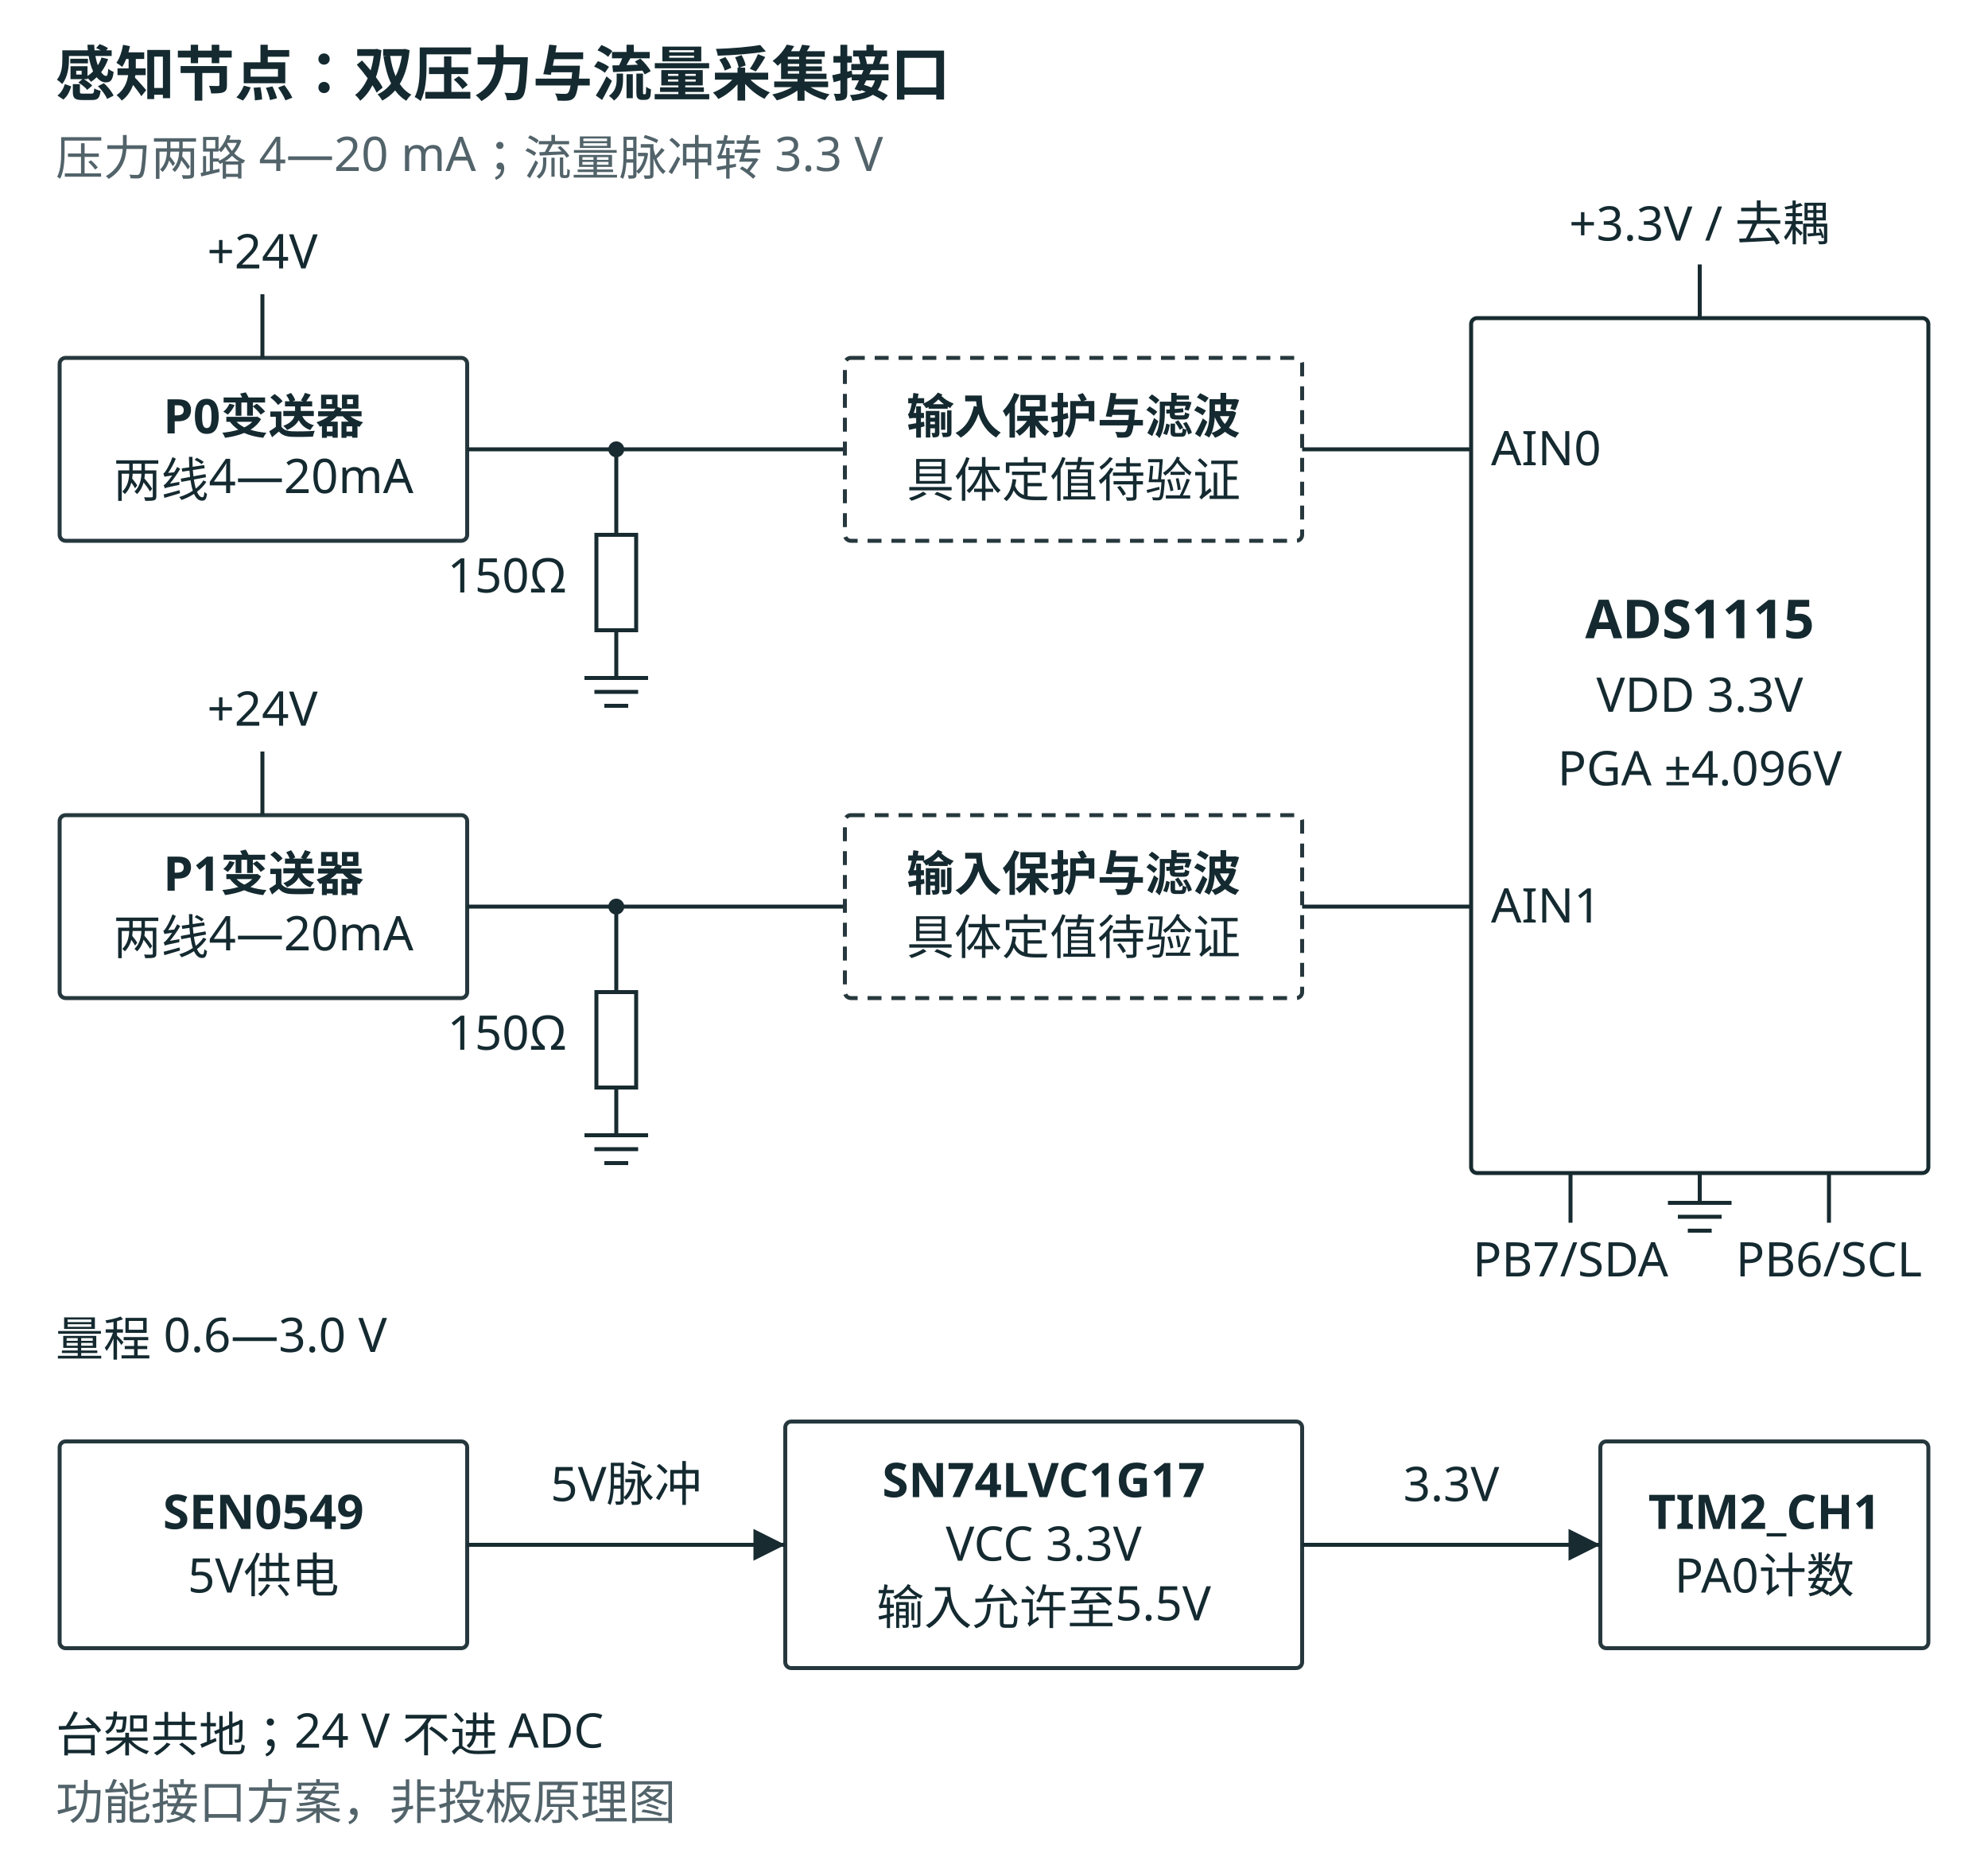
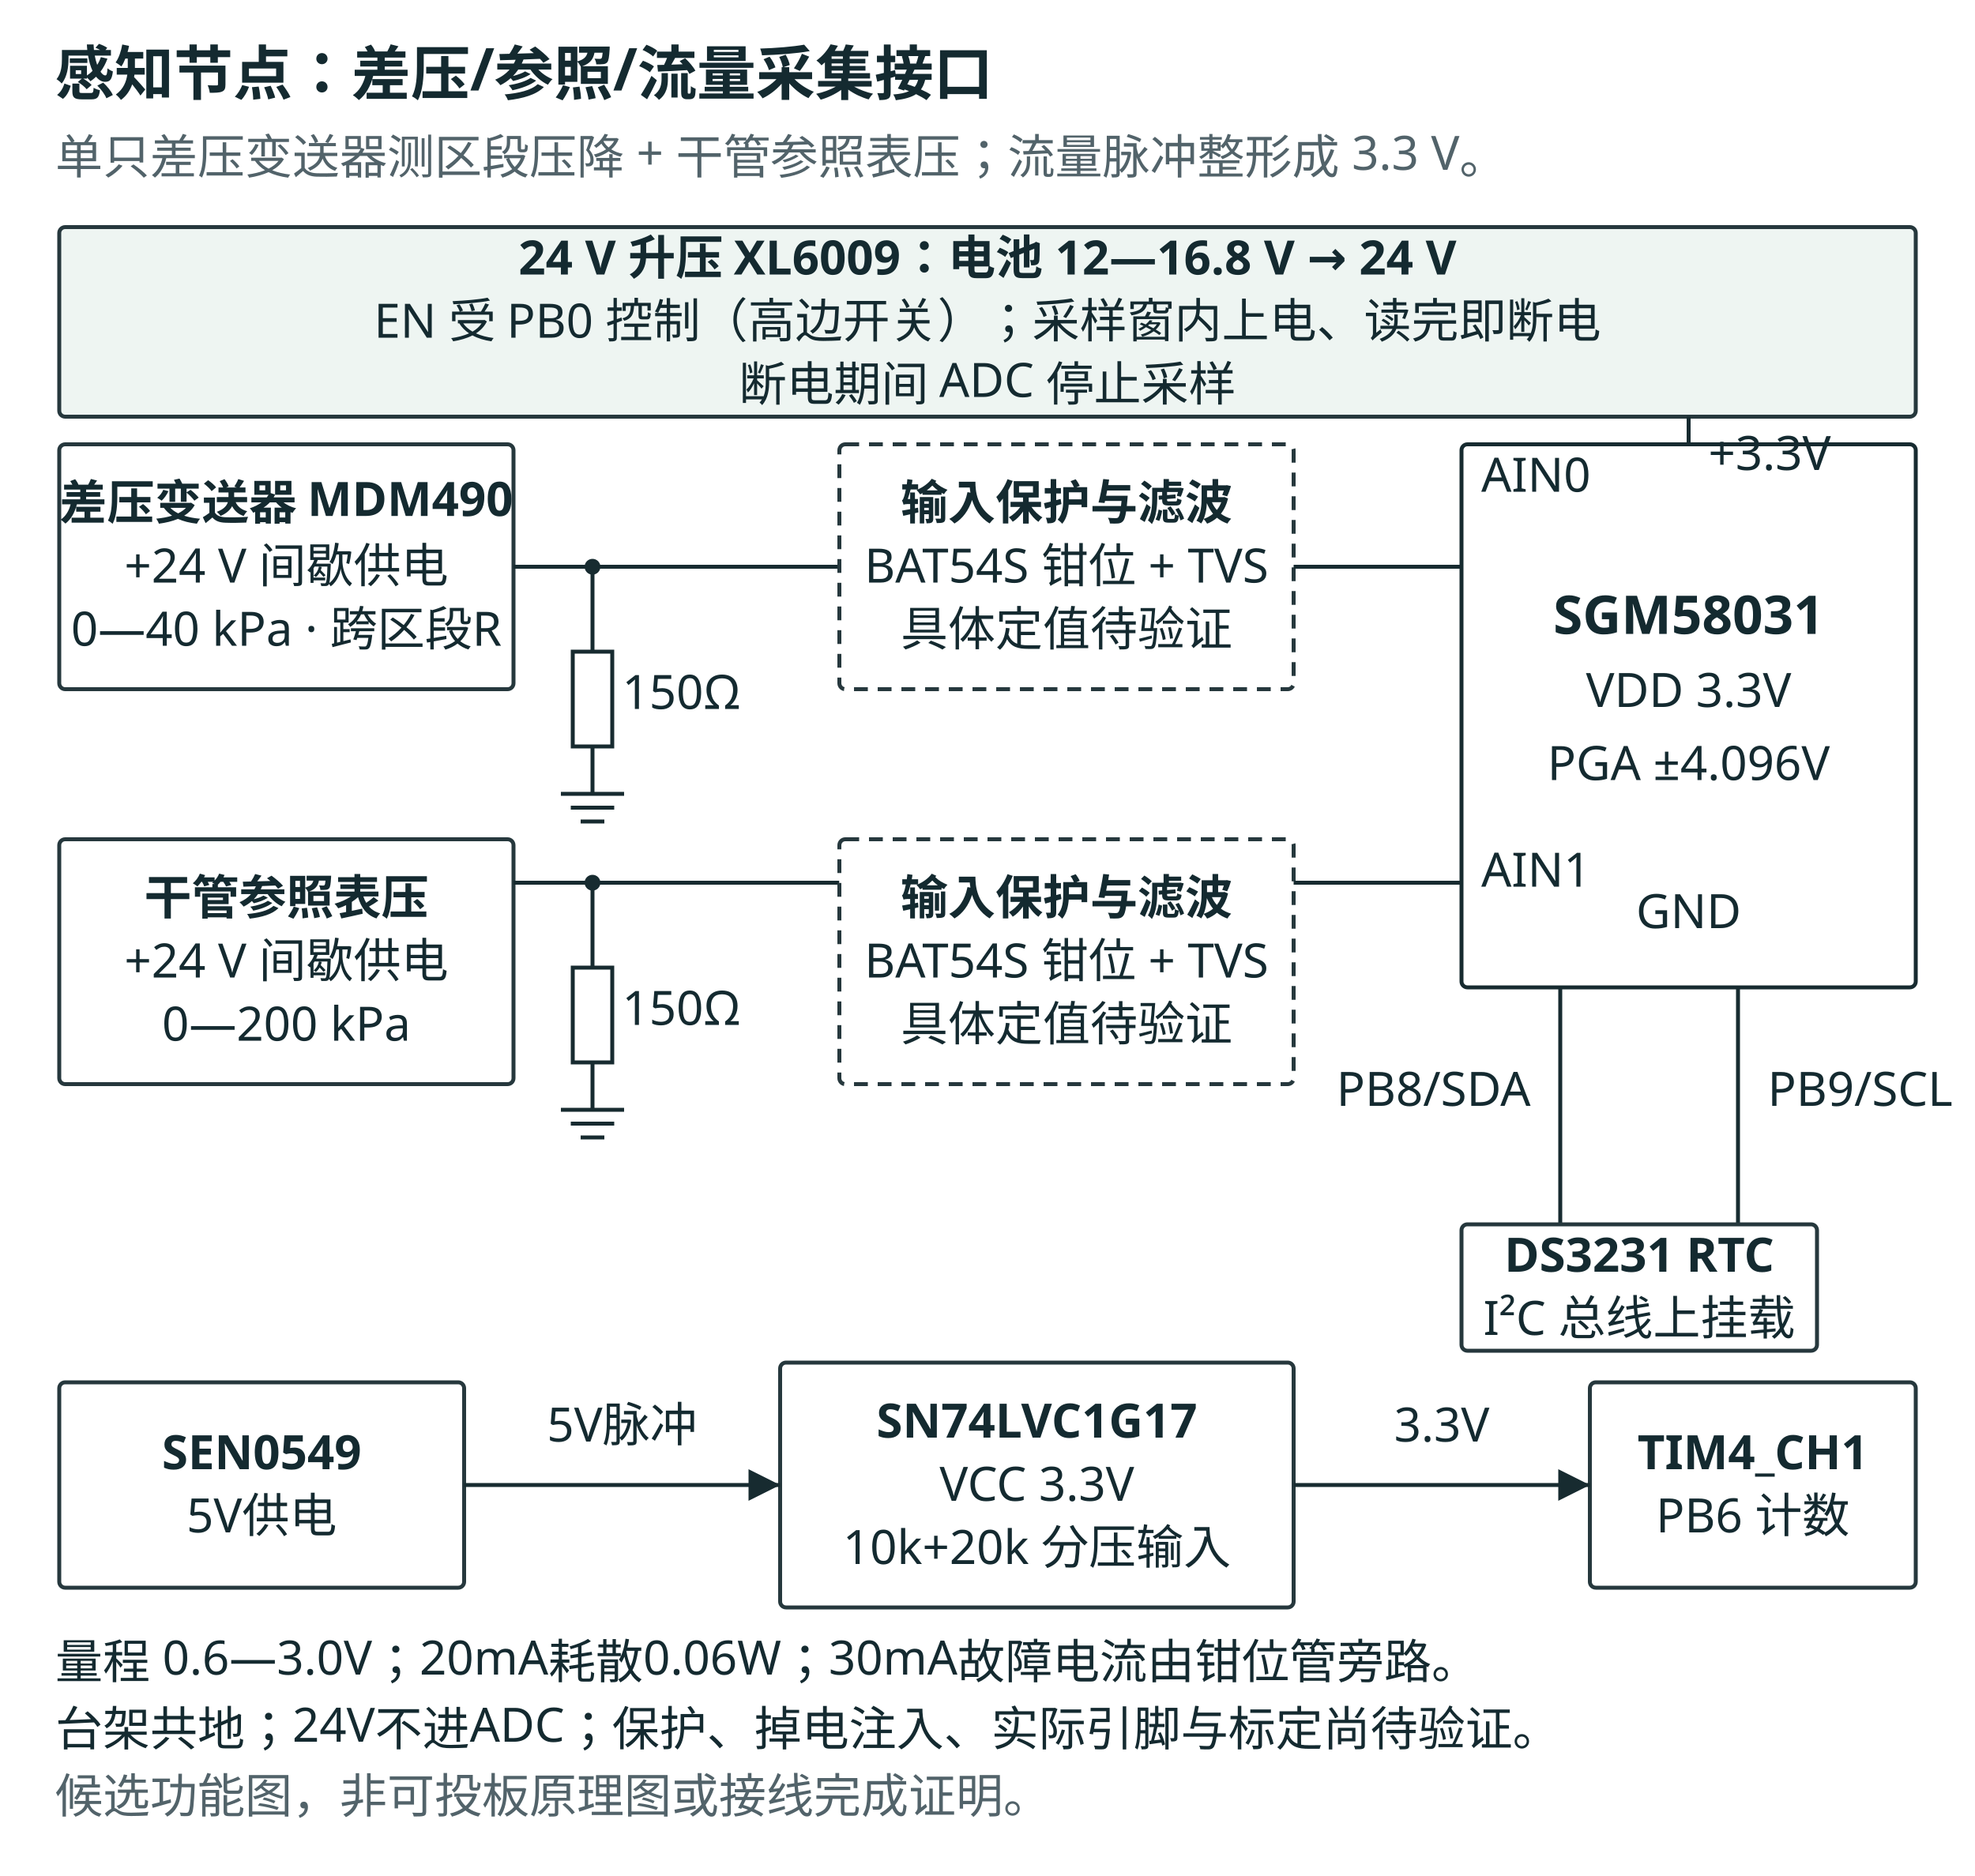
- <svg xmlns="http://www.w3.org/2000/svg" width="1000" height="930" viewBox="0 0 1000 930" data-classification="candidate_functional_design_not_physical_test">
+ <svg xmlns="http://www.w3.org/2000/svg" width="1000" height="950" viewBox="0 0 1000 950" data-classification="candidate_functional_design_not_physical_test">
  <defs>
    <marker id="arrow" markerWidth="9" markerHeight="9" refX="8" refY="4" orient="auto">
      <path d="M0 0 L8 4 L0 8 Z" fill="#172b30" />
    </marker>
  </defs>
-   <rect width="1000" height="930" fill="white" />
+   <rect width="1000" height="950" fill="white" />
  <g font-family="Microsoft YaHei, SimSun, sans-serif">
-     <text x="28" y="48" font-size="30" font-weight="700" text-anchor="start" fill="#142a30">感知节点：双压力与流量采集接口</text>
-     <text x="28" y="88" font-size="24" font-weight="400" text-anchor="start" fill="#52636a">压力两路 4—20 mA；流量脉冲转 3.3 V</text>
-     <g data-box="true" data-x="30" data-y="180" data-w="205" data-h="92">
-       <rect x="30" y="180" width="205" height="92" rx="3" fill="white" stroke="#26383d" stroke-width="2" />
-       <text x="132.5" y="218.0" font-size="24" font-weight="700" text-anchor="middle" fill="#142a30">P0变送器</text>
-       <text x="132.5" y="250.0" font-size="24" font-weight="400" text-anchor="middle" fill="#142a30">两线4—20mA</text>
+     <text x="28" y="48" font-size="30" font-weight="700" text-anchor="start" fill="#142a30">感知节点：差压/参照/流量采集接口</text>
+     <text x="28" y="88" font-size="24" font-weight="400" text-anchor="start" fill="#52636a">单只差压变送器测区段压降 + 干管参照表压；流量脉冲整形成 3.3 V。</text>
+     <g data-box="true" data-x="30" data-y="115" data-w="940" data-h="96">
+       <rect x="30" y="115" width="940" height="96" rx="3" fill="#eef5f2" stroke="#26383d" stroke-width="2" />
+       <text x="500.0" y="139.0" font-size="24" font-weight="700" text-anchor="middle" fill="#142a30">24 V 升压 XL6009：电池 12—16.8 V → 24 V</text>
+       <text x="500.0" y="171.0" font-size="24" font-weight="400" text-anchor="middle" fill="#142a30">EN 受 PB0 控制（高边开关）；采样窗内上电、读完即断电</text>
+       <text x="500.0" y="203.0" font-size="24" font-weight="400" text-anchor="middle" fill="#142a30">断电期间 ADC 停止采样</text>
    </g>
-     <path d="M 132 148 L 132 180" fill="none" stroke="#172b30" stroke-width="2" />
-     <text x="132" y="135" font-size="24" font-weight="400" text-anchor="middle" fill="#142a30">+24V</text>
-     <path d="M 235 226 L 310 226 L 425 226" fill="none" stroke="#172b30" stroke-width="2" />
-     <circle cx="310" cy="226" r="4" fill="#172b30" />
-     <path d="M 310 226 L 310 269" fill="none" stroke="#172b30" stroke-width="2" />
-     <rect x="300" y="269" width="20" height="48" fill="white" stroke="#172b30" stroke-width="2" />
-     <text x="285" y="298" font-size="24" font-weight="400" text-anchor="end" fill="#142a30">150Ω</text>
-     <path d="M 310 317 L 310 341" fill="none" stroke="#172b30" stroke-width="2" />
-     <path d="M 294.0 341 L 326.0 341" fill="none" stroke="#172b30" stroke-width="2" />
-     <path d="M 299.0 348 L 321.0 348" fill="none" stroke="#172b30" stroke-width="2" />
-     <path d="M 304.0 355 L 316.0 355" fill="none" stroke="#172b30" stroke-width="2" />
-     <g data-box="true" data-x="425" data-y="180" data-w="230" data-h="92">
-       <rect x="425" y="180" width="230" height="92" rx="3" fill="white" stroke="#26383d" stroke-width="2" stroke-dasharray="7 5" />
-       <text x="540.0" y="218.0" font-size="24" font-weight="700" text-anchor="middle" fill="#142a30">输入保护与滤波</text>
-       <text x="540.0" y="250.0" font-size="24" font-weight="400" text-anchor="middle" fill="#142a30">具体定值待验证</text>
+     <g data-box="true" data-x="30" data-y="225" data-w="230" data-h="124">
+       <rect x="30" y="225" width="230" height="124" rx="3" fill="white" stroke="#26383d" stroke-width="2" />
+       <text x="145.0" y="263.0" font-size="24" font-weight="700" text-anchor="middle" fill="#142a30">差压变送器 MDM490</text>
+       <text x="145.0" y="295.0" font-size="24" font-weight="400" text-anchor="middle" fill="#142a30">+24 V 间歇供电</text>
+       <text x="145.0" y="327.0" font-size="24" font-weight="400" text-anchor="middle" fill="#142a30">0—40 kPa · 跨区段R</text>
    </g>
-     <path d="M 655 226 L 740 226" fill="none" stroke="#172b30" stroke-width="2" />
-     <g data-box="true" data-x="30" data-y="410" data-w="205" data-h="92">
-       <rect x="30" y="410" width="205" height="92" rx="3" fill="white" stroke="#26383d" stroke-width="2" />
-       <text x="132.5" y="448.0" font-size="24" font-weight="700" text-anchor="middle" fill="#142a30">P1变送器</text>
-       <text x="132.5" y="480.0" font-size="24" font-weight="400" text-anchor="middle" fill="#142a30">两线4—20mA</text>
+     <path d="M 260 287 L 300 287 L 425 287" fill="none" stroke="#172b30" stroke-width="2" />
+     <circle cx="300" cy="287" r="4" fill="#172b30" />
+     <path d="M 300 287 L 300 330" fill="none" stroke="#172b30" stroke-width="2" />
+     <rect x="290" y="330" width="20" height="48" fill="white" stroke="#172b30" stroke-width="2" />
+     <text x="315" y="359" font-size="24" font-weight="400" text-anchor="start" fill="#142a30">150Ω</text>
+     <path d="M 300 378 L 300 402" fill="none" stroke="#172b30" stroke-width="2" />
+     <path d="M 284.0 402 L 316.0 402" fill="none" stroke="#172b30" stroke-width="2" />
+     <path d="M 289.0 409 L 311.0 409" fill="none" stroke="#172b30" stroke-width="2" />
+     <path d="M 294.0 416 L 306.0 416" fill="none" stroke="#172b30" stroke-width="2" />
+     <g data-box="true" data-x="425" data-y="225" data-w="230" data-h="124">
+       <rect x="425" y="225" width="230" height="124" rx="3" fill="white" stroke="#26383d" stroke-width="2" stroke-dasharray="7 5" />
+       <text x="540.0" y="263.0" font-size="24" font-weight="700" text-anchor="middle" fill="#142a30">输入保护与滤波</text>
+       <text x="540.0" y="295.0" font-size="24" font-weight="400" text-anchor="middle" fill="#142a30">BAT54S 钳位 + TVS</text>
+       <text x="540.0" y="327.0" font-size="24" font-weight="400" text-anchor="middle" fill="#142a30">具体定值待验证</text>
    </g>
-     <path d="M 132 378 L 132 410" fill="none" stroke="#172b30" stroke-width="2" />
-     <text x="132" y="365" font-size="24" font-weight="400" text-anchor="middle" fill="#142a30">+24V</text>
-     <path d="M 235 456 L 310 456 L 425 456" fill="none" stroke="#172b30" stroke-width="2" />
-     <circle cx="310" cy="456" r="4" fill="#172b30" />
-     <path d="M 310 456 L 310 499" fill="none" stroke="#172b30" stroke-width="2" />
-     <rect x="300" y="499" width="20" height="48" fill="white" stroke="#172b30" stroke-width="2" />
-     <text x="285" y="528" font-size="24" font-weight="400" text-anchor="end" fill="#142a30">150Ω</text>
-     <path d="M 310 547 L 310 571" fill="none" stroke="#172b30" stroke-width="2" />
-     <path d="M 294.0 571 L 326.0 571" fill="none" stroke="#172b30" stroke-width="2" />
-     <path d="M 299.0 578 L 321.0 578" fill="none" stroke="#172b30" stroke-width="2" />
-     <path d="M 304.0 585 L 316.0 585" fill="none" stroke="#172b30" stroke-width="2" />
-     <g data-box="true" data-x="425" data-y="410" data-w="230" data-h="92">
-       <rect x="425" y="410" width="230" height="92" rx="3" fill="white" stroke="#26383d" stroke-width="2" stroke-dasharray="7 5" />
-       <text x="540.0" y="448.0" font-size="24" font-weight="700" text-anchor="middle" fill="#142a30">输入保护与滤波</text>
-       <text x="540.0" y="480.0" font-size="24" font-weight="400" text-anchor="middle" fill="#142a30">具体定值待验证</text>
+     <path d="M 655 287 L 740 287" fill="none" stroke="#172b30" stroke-width="2" />
+     <g data-box="true" data-x="30" data-y="425" data-w="230" data-h="124">
+       <rect x="30" y="425" width="230" height="124" rx="3" fill="white" stroke="#26383d" stroke-width="2" />
+       <text x="145.0" y="463.0" font-size="24" font-weight="700" text-anchor="middle" fill="#142a30">干管参照表压</text>
+       <text x="145.0" y="495.0" font-size="24" font-weight="400" text-anchor="middle" fill="#142a30">+24 V 间歇供电</text>
+       <text x="145.0" y="527.0" font-size="24" font-weight="400" text-anchor="middle" fill="#142a30">0—200 kPa</text>
    </g>
-     <path d="M 655 456 L 740 456" fill="none" stroke="#172b30" stroke-width="2" />
-     <rect x="740" y="160" width="230" height="430" rx="3" fill="white" stroke="#172b30" stroke-width="2" />
-     <text x="750" y="234" font-size="24" font-weight="400" text-anchor="start" fill="#142a30">AIN0</text>
-     <text x="750" y="464" font-size="24" font-weight="400" text-anchor="start" fill="#142a30">AIN1</text>
-     <text x="855" y="321" font-size="27" font-weight="700" text-anchor="middle" fill="#142a30">ADS1115</text>
+     <path d="M 260 447 L 300 447 L 425 447" fill="none" stroke="#172b30" stroke-width="2" />
+     <circle cx="300" cy="447" r="4" fill="#172b30" />
+     <path d="M 300 447 L 300 490" fill="none" stroke="#172b30" stroke-width="2" />
+     <rect x="290" y="490" width="20" height="48" fill="white" stroke="#172b30" stroke-width="2" />
+     <text x="315" y="519" font-size="24" font-weight="400" text-anchor="start" fill="#142a30">150Ω</text>
+     <path d="M 300 538 L 300 562" fill="none" stroke="#172b30" stroke-width="2" />
+     <path d="M 284.0 562 L 316.0 562" fill="none" stroke="#172b30" stroke-width="2" />
+     <path d="M 289.0 569 L 311.0 569" fill="none" stroke="#172b30" stroke-width="2" />
+     <path d="M 294.0 576 L 306.0 576" fill="none" stroke="#172b30" stroke-width="2" />
+     <g data-box="true" data-x="425" data-y="425" data-w="230" data-h="124">
+       <rect x="425" y="425" width="230" height="124" rx="3" fill="white" stroke="#26383d" stroke-width="2" stroke-dasharray="7 5" />
+       <text x="540.0" y="463.0" font-size="24" font-weight="700" text-anchor="middle" fill="#142a30">输入保护与滤波</text>
+       <text x="540.0" y="495.0" font-size="24" font-weight="400" text-anchor="middle" fill="#142a30">BAT54S 钳位 + TVS</text>
+       <text x="540.0" y="527.0" font-size="24" font-weight="400" text-anchor="middle" fill="#142a30">具体定值待验证</text>
+     </g>
+     <path d="M 655 447 L 740 447" fill="none" stroke="#172b30" stroke-width="2" />
+     <rect x="740" y="225" width="230" height="275" rx="3" fill="white" stroke="#172b30" stroke-width="2" />
+     <text x="750" y="249" font-size="24" font-weight="400" text-anchor="start" fill="#142a30">AIN0</text>
+     <text x="750" y="449" font-size="24" font-weight="400" text-anchor="start" fill="#142a30">AIN1</text>
+     <text x="855" y="321" font-size="27" font-weight="700" text-anchor="middle" fill="#142a30">SGM58031</text>
    <text x="855" y="358" font-size="24" font-weight="400" text-anchor="middle" fill="#142a30">VDD 3.3V</text>
    <text x="855" y="395" font-size="24" font-weight="400" text-anchor="middle" fill="#142a30">PGA ±4.096V</text>
-     <path d="M 855 133 L 855 160" fill="none" stroke="#172b30" stroke-width="2" />
-     <text x="855" y="121" font-size="24" font-weight="400" text-anchor="middle" fill="#142a30">+3.3V / 去耦</text>
-     <path d="M 790 590 L 790 615" fill="none" stroke="#172b30" stroke-width="2" />
-     <text x="790" y="642" font-size="24" font-weight="400" text-anchor="middle" fill="#142a30">PB7/SDA</text>
-     <path d="M 920 590 L 920 615" fill="none" stroke="#172b30" stroke-width="2" />
-     <text x="920" y="642" font-size="24" font-weight="400" text-anchor="middle" fill="#142a30">PB6/SCL</text>
-     <path d="M 855 590 L 855 605" fill="none" stroke="#172b30" stroke-width="2" />
-     <path d="M 839.0 605 L 871.0 605" fill="none" stroke="#172b30" stroke-width="2" />
-     <path d="M 844.0 612 L 866.0 612" fill="none" stroke="#172b30" stroke-width="2" />
-     <path d="M 849.0 619 L 861.0 619" fill="none" stroke="#172b30" stroke-width="2" />
-     <text x="28" y="682" font-size="24" font-weight="400" text-anchor="start" fill="#142a30">量程 0.6—3.0 V</text>
-     <g data-box="true" data-x="30" data-y="725" data-w="205" data-h="104">
-       <rect x="30" y="725" width="205" height="104" rx="3" fill="white" stroke="#26383d" stroke-width="2" />
-       <text x="132.5" y="769.0" font-size="24" font-weight="700" text-anchor="middle" fill="#142a30">SEN0549</text>
-       <text x="132.5" y="801.0" font-size="24" font-weight="400" text-anchor="middle" fill="#142a30">5V供电</text>
+     <text x="855" y="470" font-size="24" font-weight="400" text-anchor="middle" fill="#142a30">GND</text>
+     <path d="M 855 211 L 855 225" fill="none" stroke="#172b30" stroke-width="2" />
+     <text x="865" y="238" font-size="24" font-weight="400" text-anchor="start" fill="#142a30">+3.3V</text>
+     <path d="M 790 500 L 790 620" fill="none" stroke="#172b30" stroke-width="2" />
+     <text x="775" y="560" font-size="24" font-weight="400" text-anchor="end" fill="#142a30">PB8/SDA</text>
+     <path d="M 880 500 L 880 620" fill="none" stroke="#172b30" stroke-width="2" />
+     <text x="895" y="560" font-size="24" font-weight="400" text-anchor="start" fill="#142a30">PB9/SCL</text>
+     <g data-box="true" data-x="740" data-y="620" data-w="180" data-h="64">
+       <rect x="740" y="620" width="180" height="64" rx="3" fill="white" stroke="#26383d" stroke-width="2" />
+       <text x="830.0" y="644.0" font-size="24" font-weight="700" text-anchor="middle" fill="#142a30">DS3231 RTC</text>
+       <text x="830.0" y="676.0" font-size="24" font-weight="400" text-anchor="middle" fill="#142a30">I²C 总线上挂载</text>
    </g>
-     <g data-box="true" data-x="395" data-y="715" data-w="260" data-h="124">
-       <rect x="395" y="715" width="260" height="124" rx="3" fill="white" stroke="#26383d" stroke-width="2" />
-       <text x="525.0" y="753.0" font-size="24" font-weight="700" text-anchor="middle" fill="#142a30">SN74LVC1G17</text>
-       <text x="525.0" y="785.0" font-size="24" font-weight="400" text-anchor="middle" fill="#142a30">VCC 3.3V</text>
-       <text x="525.0" y="817.0" font-size="24" font-weight="400" text-anchor="middle" fill="#142a30">输入允许至5.5V</text>
+     <g data-box="true" data-x="30" data-y="700" data-w="205" data-h="104">
+       <rect x="30" y="700" width="205" height="104" rx="3" fill="white" stroke="#26383d" stroke-width="2" />
+       <text x="132.5" y="744.0" font-size="24" font-weight="700" text-anchor="middle" fill="#142a30">SEN0549</text>
+       <text x="132.5" y="776.0" font-size="24" font-weight="400" text-anchor="middle" fill="#142a30">5V供电</text>
    </g>
-     <g data-box="true" data-x="805" data-y="725" data-w="165" data-h="104">
-       <rect x="805" y="725" width="165" height="104" rx="3" fill="white" stroke="#26383d" stroke-width="2" />
-       <text x="887.5" y="769.0" font-size="24" font-weight="700" text-anchor="middle" fill="#142a30">TIM2_CH1</text>
-       <text x="887.5" y="801.0" font-size="24" font-weight="400" text-anchor="middle" fill="#142a30">PA0计数</text>
+     <g data-box="true" data-x="395" data-y="690" data-w="260" data-h="124">
+       <rect x="395" y="690" width="260" height="124" rx="3" fill="white" stroke="#26383d" stroke-width="2" />
+       <text x="525.0" y="728.0" font-size="24" font-weight="700" text-anchor="middle" fill="#142a30">SN74LVC1G17</text>
+       <text x="525.0" y="760.0" font-size="24" font-weight="400" text-anchor="middle" fill="#142a30">VCC 3.3V</text>
+       <text x="525.0" y="792.0" font-size="24" font-weight="400" text-anchor="middle" fill="#142a30">10k+20k 分压输入</text>
    </g>
-     <path d="M 235 777 L 395 777" fill="none" stroke="#172b30" stroke-width="2" marker-end="url(#arrow)" />
-     <text x="315" y="755" font-size="24" font-weight="400" text-anchor="middle" fill="#142a30">5V脉冲</text>
-     <path d="M 655 777 L 805 777" fill="none" stroke="#172b30" stroke-width="2" marker-end="url(#arrow)" />
-     <text x="730" y="755" font-size="24" font-weight="400" text-anchor="middle" fill="#142a30">3.3V</text>
-     <text x="28" y="881" font-size="24" font-weight="400" text-anchor="start" fill="#142a30">台架共地；24 V 不进 ADC</text>
-     <text x="28" y="915" font-size="24" font-weight="400" text-anchor="start" fill="#52636a">功能接口方案，非投板原理图</text>
+     <g data-box="true" data-x="805" data-y="700" data-w="165" data-h="104">
+       <rect x="805" y="700" width="165" height="104" rx="3" fill="white" stroke="#26383d" stroke-width="2" />
+       <text x="887.5" y="744.0" font-size="24" font-weight="700" text-anchor="middle" fill="#142a30">TIM4_CH1</text>
+       <text x="887.5" y="776.0" font-size="24" font-weight="400" text-anchor="middle" fill="#142a30">PB6 计数</text>
+     </g>
+     <path d="M 235 752 L 395 752" fill="none" stroke="#172b30" stroke-width="2" marker-end="url(#arrow)" />
+     <text x="315" y="730" font-size="24" font-weight="400" text-anchor="middle" fill="#142a30">5V脉冲</text>
+     <path d="M 655 752 L 805 752" fill="none" stroke="#172b30" stroke-width="2" marker-end="url(#arrow)" />
+     <text x="730" y="730" font-size="24" font-weight="400" text-anchor="middle" fill="#142a30">3.3V</text>
+     <text x="28" y="850" font-size="24" font-weight="400" text-anchor="start" fill="#142a30">量程 0.6—3.0V；20mA耗散0.06W；30mA故障电流由钳位管旁路。</text>
+     <text x="28" y="884" font-size="24" font-weight="400" text-anchor="start" fill="#142a30">台架共地；24V不进ADC；保护、掉电注入、实际引脚与标定尚待验证。</text>
+     <text x="28" y="918" font-size="24" font-weight="400" text-anchor="start" fill="#52636a">候选功能图，非可投板原理图或接线完成证明。</text>
  </g>
</svg>
